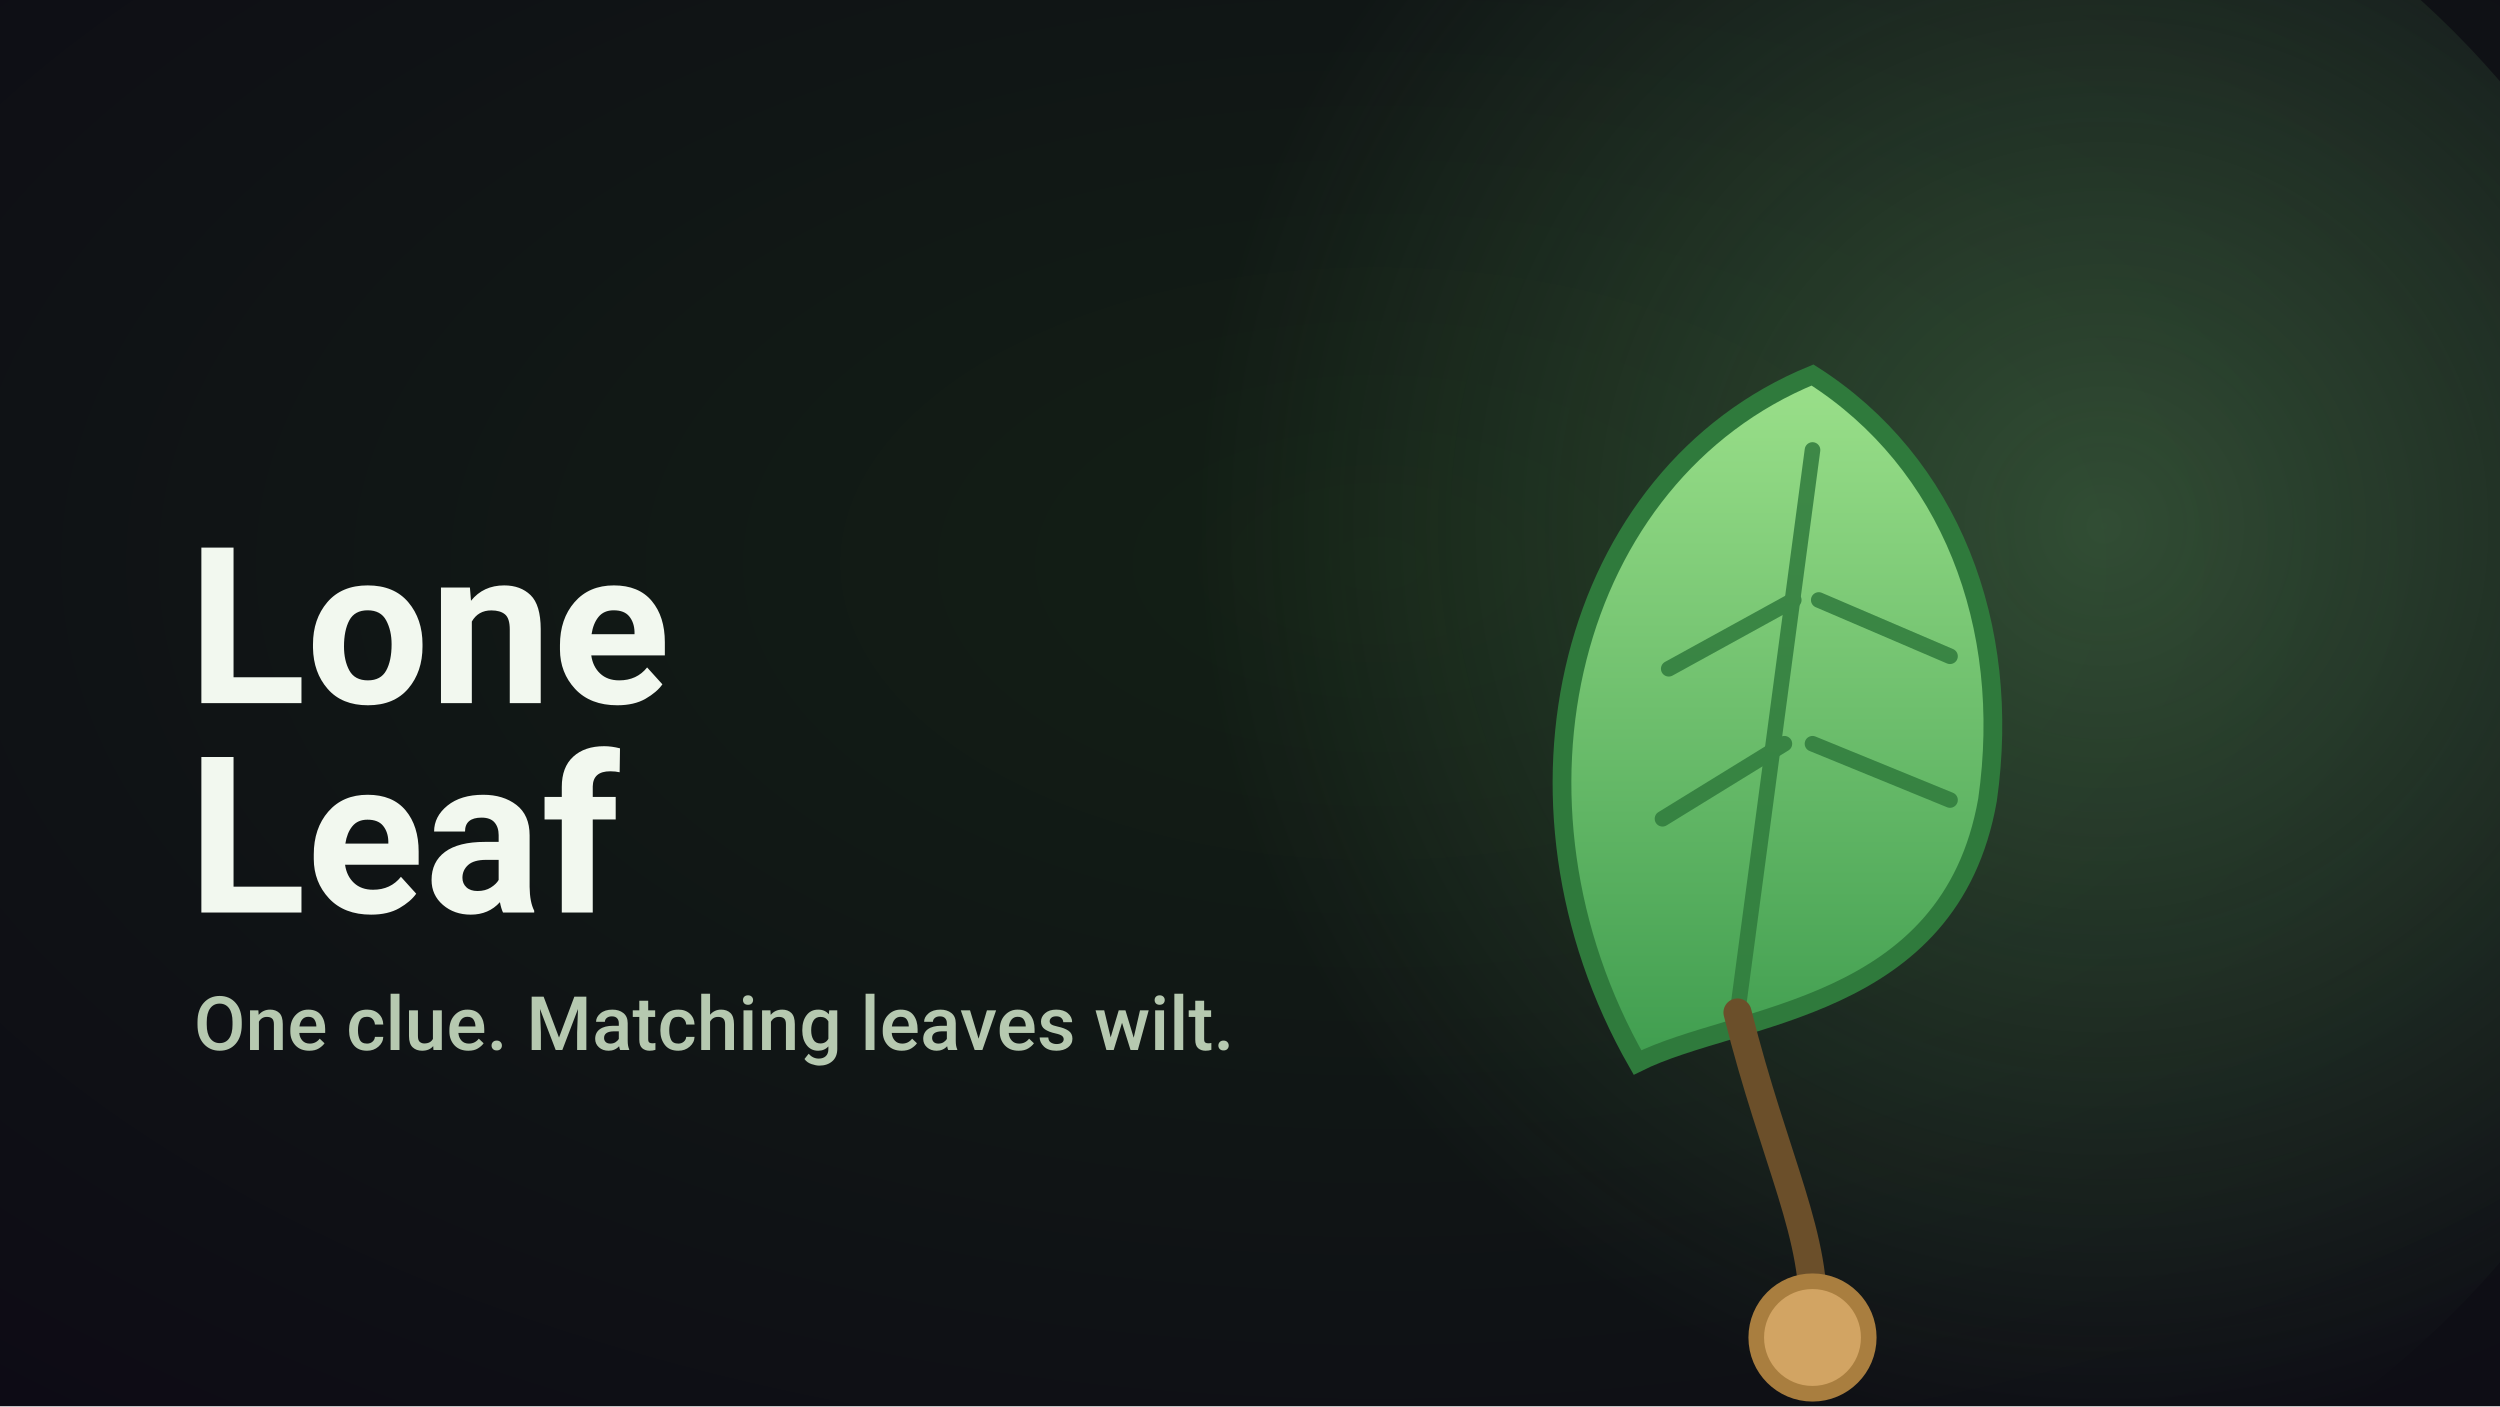
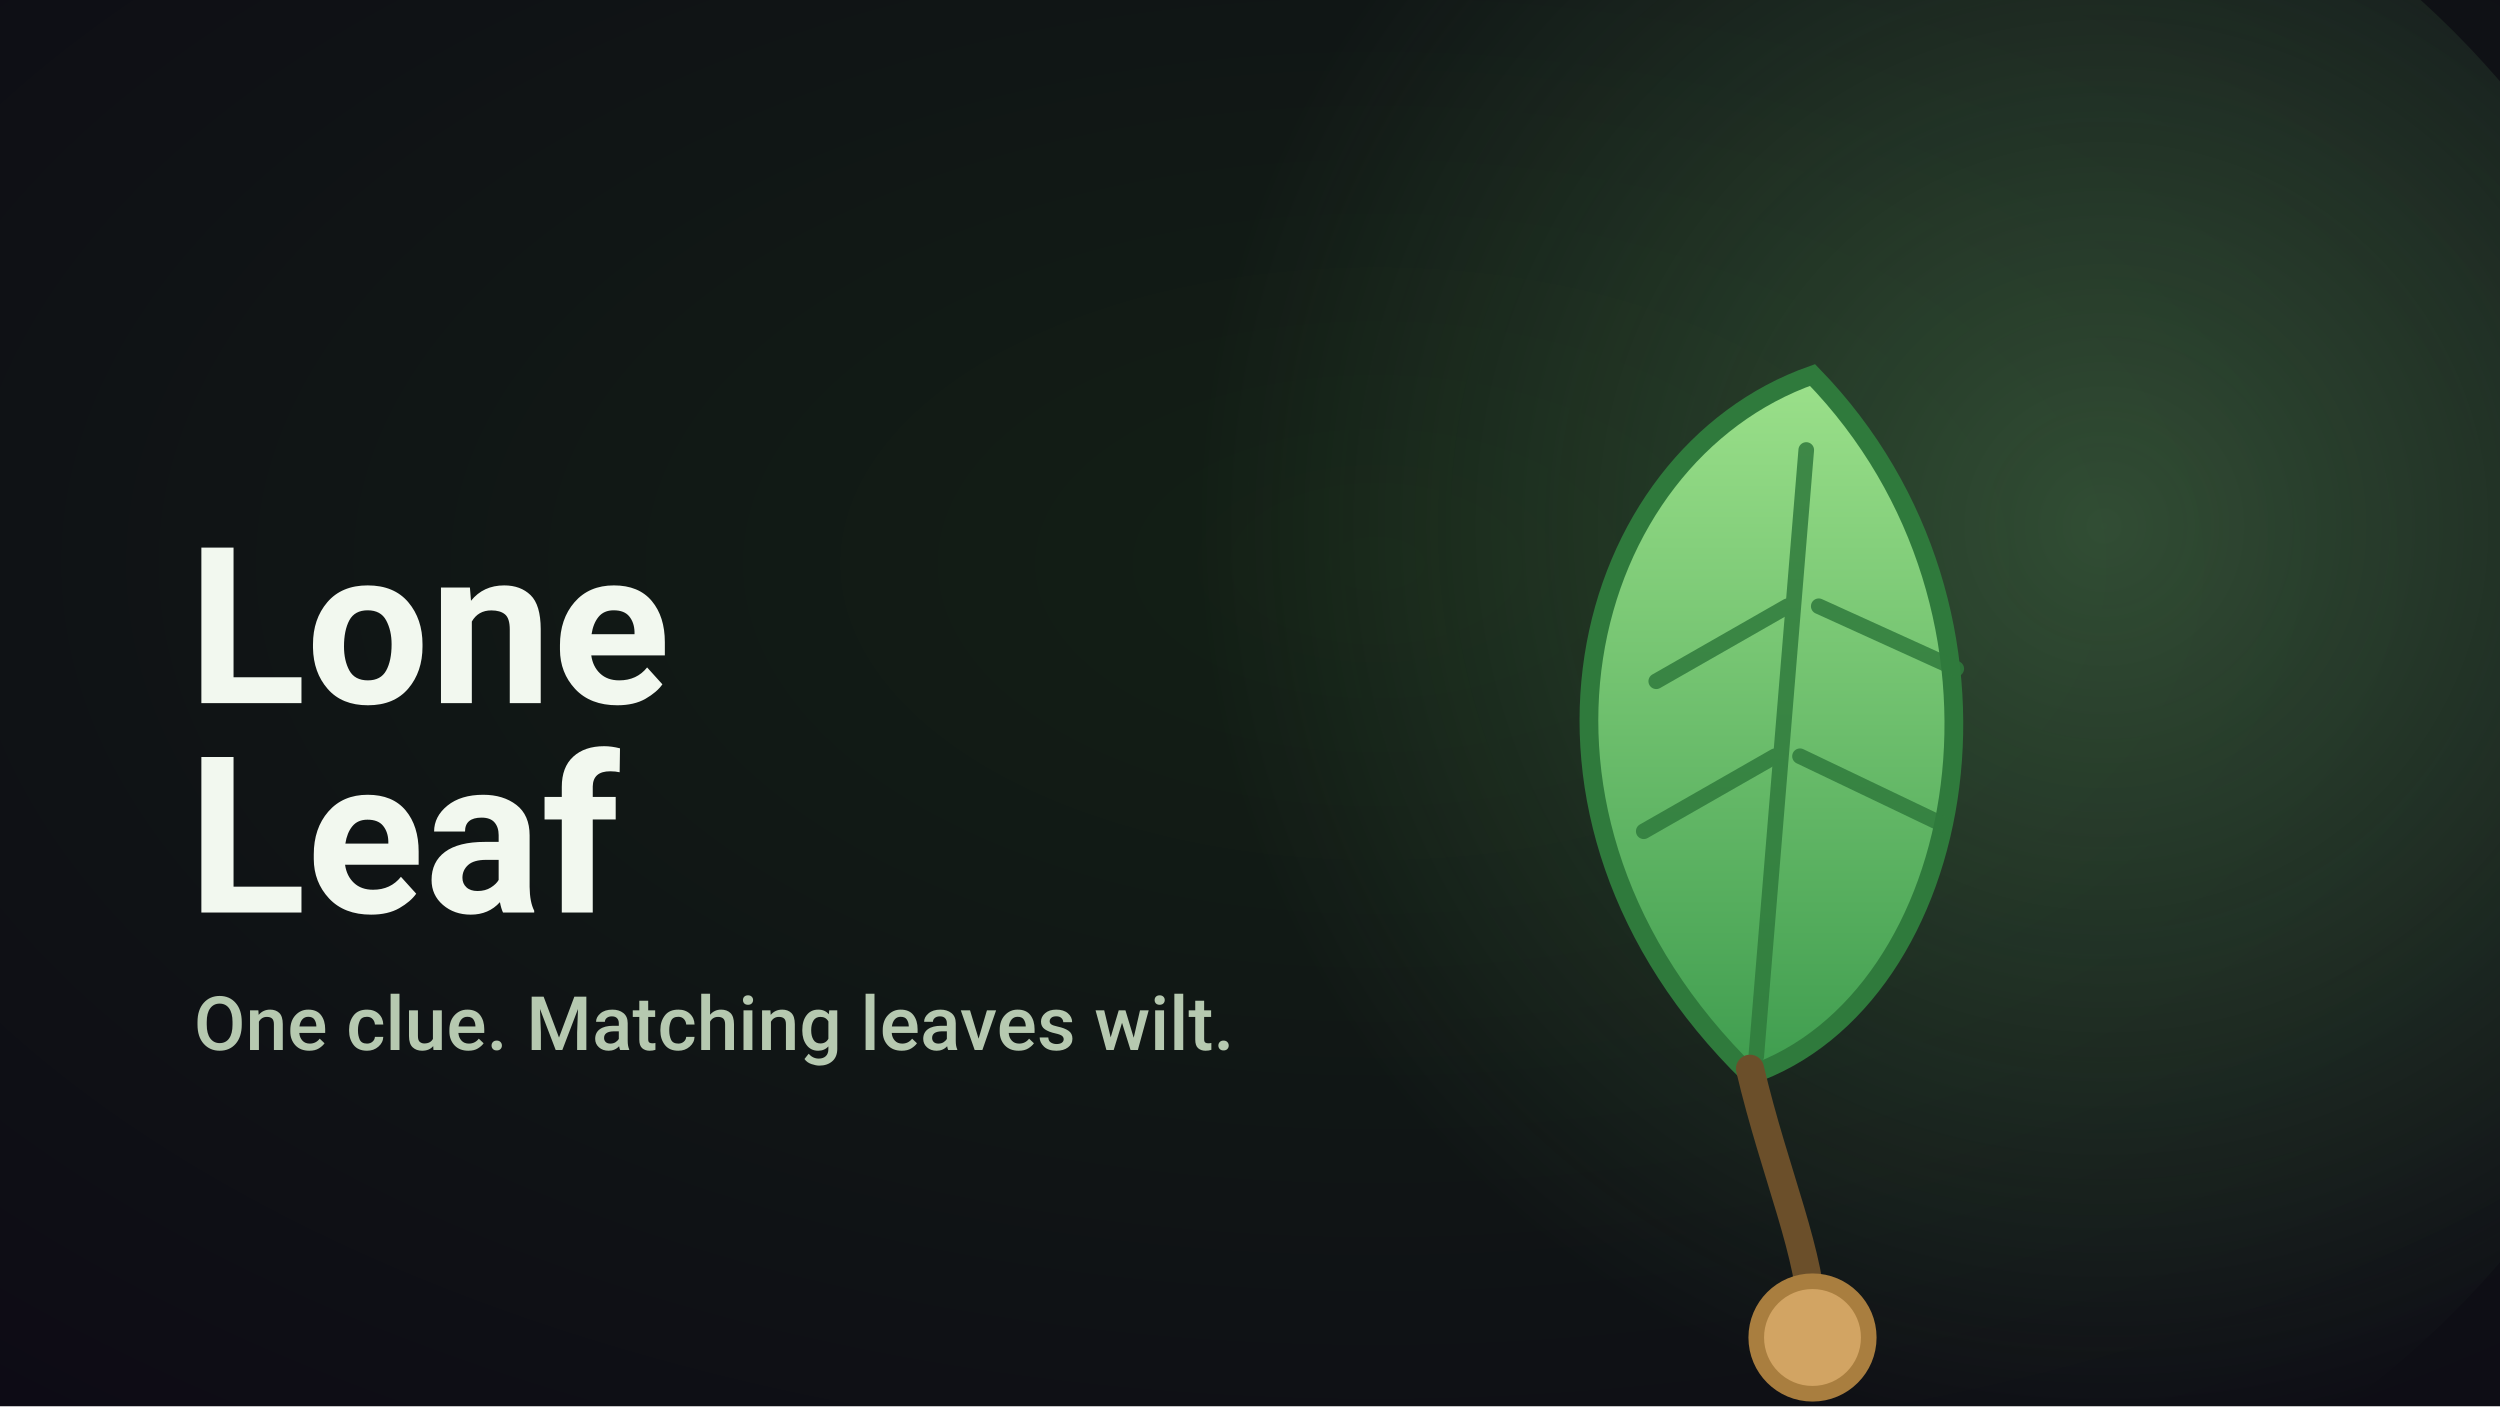
<svg xmlns="http://www.w3.org/2000/svg" viewBox="0 0 800 450" width="800" height="450" role="img" aria-label="Branch out Lone Leaf">
  <defs>
    <radialGradient id="hll-bg" cx="0.55" cy="0.4" r="0.85">
      <stop offset="0" stop-color="#132015" />
      <stop offset="1" stop-color="#0d0a15" />
    </radialGradient>
    <radialGradient id="hll-glow" cx="0.66" cy="0.42" r="0.5">
      <stop offset="0" stop-color="#7CC77C" stop-opacity="0.30" />
      <stop offset="1" stop-color="#7CC77C" stop-opacity="0" />
    </radialGradient>
    <linearGradient id="hll-leaf" x1="0" y1="0" x2="0" y2="1">
      <stop offset="0" stop-color="#9be08a" />
      <stop offset="1" stop-color="#3f9d4f" />
    </linearGradient>
  </defs>
  <rect width="800" height="450" fill="url(#hll-bg)" />
  <circle cx="580" cy="215" r="290" fill="url(#hll-glow)" />
  <g transform="translate(324 24)">
-     <path d="M256 96              C 178 128, 152 232, 200 316              C 232 300, 300 300, 312 232              C 320 176, 300 124, 256 96 Z" fill="url(#hll-leaf)" stroke="#2f7a3c" stroke-width="6" />
+     <path d="M256 96              C 182 122, 150 236, 236 320              C 306 296, 330 172, 256 96 Z" fill="url(#hll-leaf)" stroke="#2f7a3c" stroke-width="6" />
    <g stroke="#2f7a3c" stroke-width="5" stroke-linecap="round" fill="none" opacity="0.85">
-       <path d="M256 120 L 232 300" />
-       <path d="M250 168 L 210 190" />
-       <path d="M247 214 L 208 238" />
-       <path d="M258 168 L 300 186" />
-       <path d="M256 214 L 300 232" />
+       <path d="M254 120 L 238 314" />
+       <path d="M248 170 L 206 194" />
+       <path d="M244 218 L 202 242" />
+       <path d="M258 170 L 302 190" />
+       <path d="M252 218 L 298 240" />
    </g>
-     <path d="M232 300 C 244 348, 258 372, 256 400" fill="none" stroke="#6b4f2a" stroke-width="9" stroke-linecap="round" />
+     <path d="M236 318 C 244 352, 256 378, 256 400" fill="none" stroke="#6b4f2a" stroke-width="9" stroke-linecap="round" />
    <circle cx="256" cy="404" r="18" fill="#d2a463" stroke="#a97e3f" stroke-width="5" />
  </g>
  <text x="60" y="225" font-family="-apple-system, BlinkMacSystemFont, 'Segoe UI', Roboto, sans-serif" font-size="70" font-weight="700" fill="#f2f8ef">Lone</text>
  <text x="60" y="292" font-family="-apple-system, BlinkMacSystemFont, 'Segoe UI', Roboto, sans-serif" font-size="70" font-weight="700" fill="#f2f8ef">Leaf</text>
  <text x="62" y="336" font-family="-apple-system, BlinkMacSystemFont, 'Segoe UI', Roboto, sans-serif" font-size="24" font-weight="500" fill="#b6c9b0">One clue. Matching leaves wilt.</text>
</svg>
